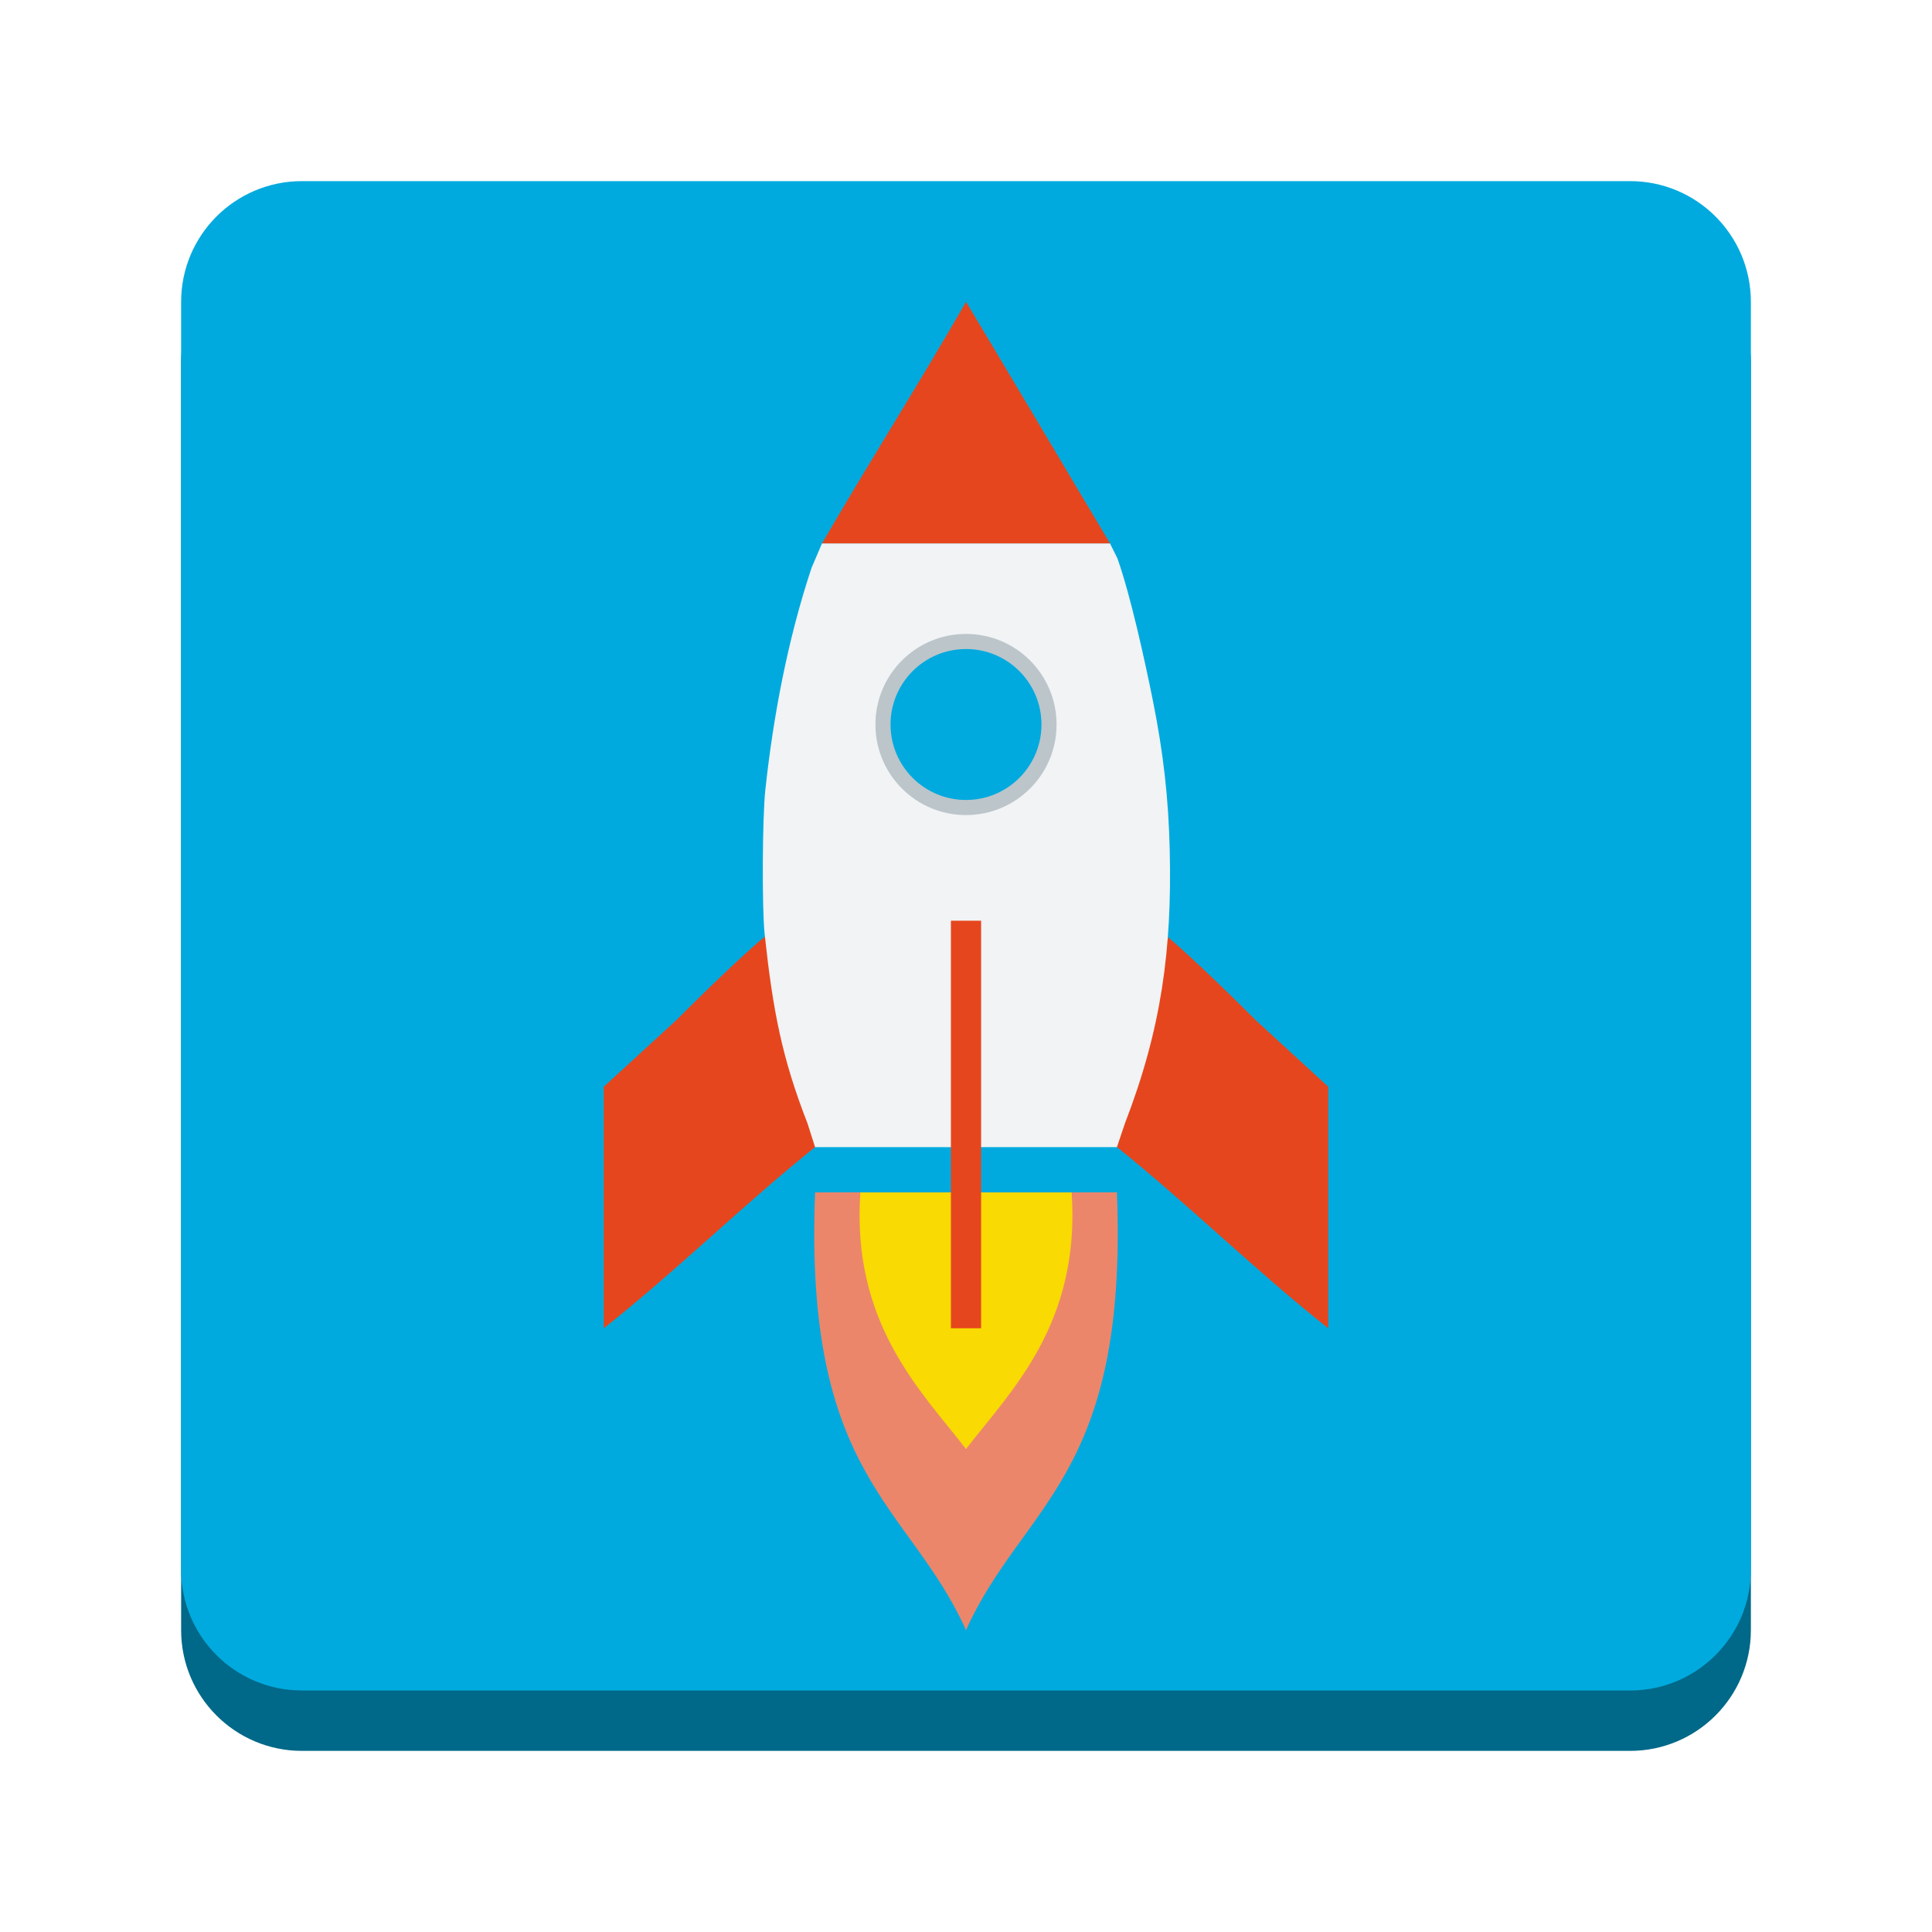
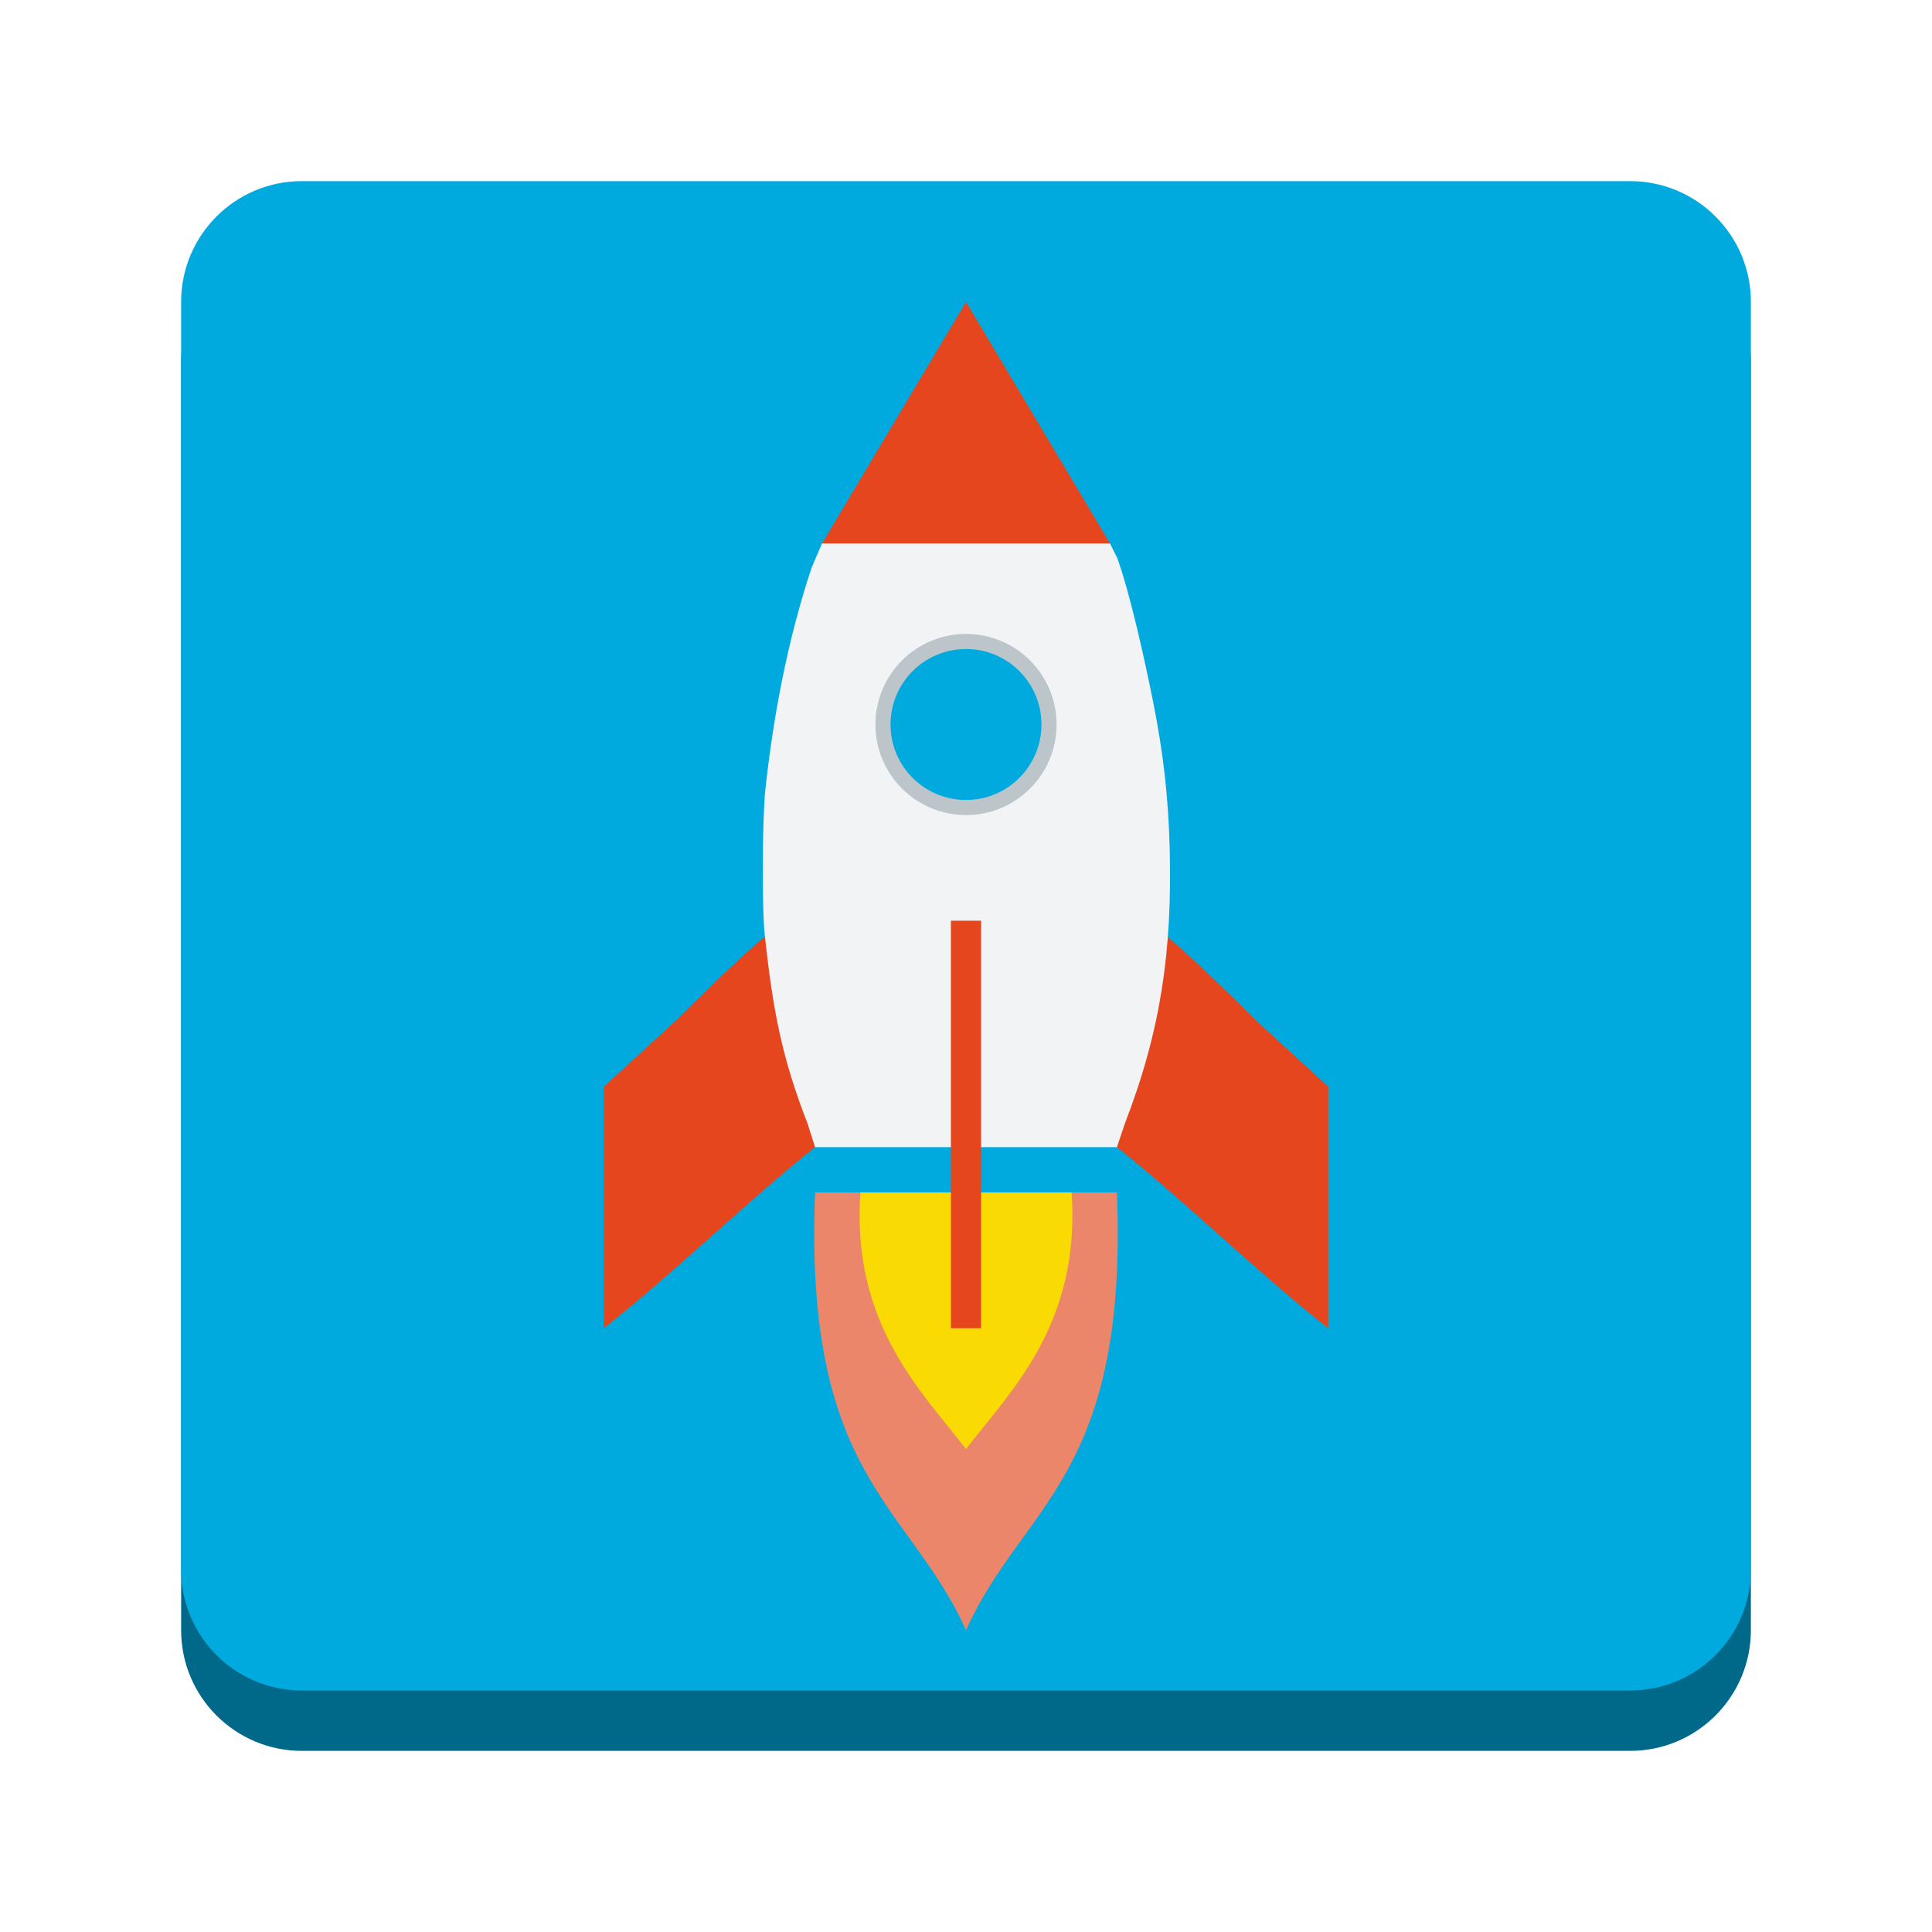
- <svg xmlns="http://www.w3.org/2000/svg" xmlns:ns1="http://www.openswatchbook.org/uri/2009/osb" width="128" height="128" id="svg11300" version="1.0" style="display:inline;enable-background:new" viewBox="0 0 128 128">
+ <svg xmlns="http://www.w3.org/2000/svg" width="128" height="128" id="svg11300" version="1.0" style="display:inline;enable-background:new" viewBox="0 0 128 128">
  <defs id="defs3">
-     <linearGradient id="linearGradient1020" ns1:paint="gradient">
+     <linearGradient id="linearGradient1020">
      <stop style="stop-color:#ffffff;stop-opacity:1;" offset="0" id="stop1016" />
      <stop style="stop-color:#ffffff;stop-opacity:0.094" offset="1" id="stop1018" />
    </linearGradient>
  </defs>
-   <rect style="display:inline;opacity:1;fill:#006888;fill-opacity:1;stroke:none;stroke-width:0.25;stroke-linecap:butt;stroke-linejoin:miter;stroke-miterlimit:4;stroke-dasharray:none;stroke-dashoffset:0;stroke-opacity:1;marker:none;marker-start:none;marker-mid:none;marker-end:none;paint-order:normal;enable-background:new" id="rect879" width="104" height="100" x="12" y="16" rx="8" ry="8" />
-   <rect ry="8" rx="8" y="12" x="12" height="100" width="104" id="rect1711-3" style="display:inline;opacity:1;fill:#00aade;fill-opacity:1;stroke:none;stroke-width:0.25;stroke-linecap:butt;stroke-linejoin:miter;stroke-miterlimit:4;stroke-dasharray:none;stroke-dashoffset:0;stroke-opacity:1;marker:none;marker-start:none;marker-mid:none;marker-end:none;paint-order:normal;enable-background:new" />
-   <g transform="translate(0,-170)" id="g1063" />
-   <rect style="opacity:1;fill:#00aade;fill-opacity:1;stroke:none;stroke-width:1;stroke-linecap:butt;stroke-miterlimit:4;stroke-dasharray:none;stroke-opacity:1" id="rect1260" width="0" height="0" x="0" y="0" />
-   <g id="g874" transform="matrix(1.5,0,0,1.5,-28.1019,43.58944)" />
-   <rect y="-67.762" x="34.187" height="44.479" width="44.479" id="rect10522-7-9" style="color:#bebebe;display:inline;overflow:visible;visibility:visible;fill:none;stroke:none;stroke-width:2.78;marker:none;enable-background:new" transform="rotate(90)" />
-   <rect transform="rotate(90)" style="color:#bebebe;display:inline;overflow:visible;visibility:visible;fill:none;stroke:none;stroke-width:2.78;marker:none;enable-background:new" id="rect3747-3-3-1" width="44.479" height="44.479" x="34.187" y="-67.762" />
-   <path style="display:inline;fill:none;stroke:none;stroke-width:0.237px;stroke-linecap:butt;stroke-linejoin:miter;stroke-opacity:1;enable-background:new" d="m 53.914,43.836 c -4.791,13.171 -5.301,26.133 0,38.812 h 18.933 c 5.353,-12.763 4.737,-25.72 0,-38.812 z" id="path1044-6-2" />
-   <path style="display:inline;fill:none;stroke:none;stroke-width:0.237px;stroke-linecap:butt;stroke-linejoin:miter;stroke-opacity:1;enable-background:new" d="m 53.914,43.836 10.413,-16.093 8.52,16.093 z" id="path1054-1-7" />
-   <path style="display:inline;fill:none;stroke:none;stroke-width:0.237px;stroke-linecap:butt;stroke-linejoin:miter;stroke-opacity:1;enable-background:new" d="M 50.127,68.449 38.767,79.808 V 94.954 L 53.914,82.648" id="path1068-2-0" />
-   <path style="display:inline;fill:none;stroke:none;stroke-width:0.237px;stroke-linecap:butt;stroke-linejoin:miter;stroke-opacity:1;enable-background:new" d="M 76.633,68.449 87.992,79.808 V 94.954 L 72.846,82.648" id="path1068-6-9-9" />
-   <path style="display:inline;opacity:1;fill:none;fill-opacity:1;stroke:none;stroke-width:0.062;stroke-linecap:butt;stroke-miterlimit:4;stroke-dasharray:none;stroke-opacity:1;enable-background:new" d="m 62.541,108.742 c -2.987,-1.454 -4.991,-3.184 -6.763,-5.839 -0.644,-0.964 -1.421,-2.495 -1.805,-3.556 -1.017,-2.806 -1.301,-6.013 -0.769,-8.66 0.27,-1.342 0.682,-2.352 1.581,-3.874 1.807,-3.06 3.734,-5.238 5.592,-6.322 0.691,-0.403 1.853,-0.804 2.334,-0.806 l 0.139,-4.73e-4 v 4.161 4.161 h 0.986 0.986 v -4.065 -4.065 l 0.444,0.183 c 2.013,0.83 4.005,2.75 6.07,5.851 1.255,1.884 1.429,2.267 1.74,3.837 0.465,2.341 0.615,4.579 0.432,6.43 -0.287,2.904 -1.326,5.603 -2.941,7.639 -0.496,0.626 -1.932,2.069 -2.54,2.555 -1.152,0.919 -2.759,1.893 -4.232,2.564 l -0.444,0.202 z" id="path1141-3-9" />
-   <g style="display:inline;fill:#ec866a;enable-background:new" transform="matrix(2.87311,0,0,5.156829,-382.3378,-1139.87)" id="g1235-6">
-     <path style="display:inline;opacity:1;fill:#ec866a;fill-opacity:1;stroke:none;stroke-width:0.031;stroke-linecap:butt;stroke-miterlimit:4;stroke-dasharray:none;stroke-opacity:1;enable-background:new" d="m 155.35,241.984 c -0.005,0.006 -3.235,-5.624 -3.235,-5.624 h 3.32 3.395 c 0.26,3.661 -2.163,3.998 -3.481,5.624 z" id="path1094-6-753" />
-     <path style="display:inline;opacity:1;fill:#ec866a;fill-opacity:1;stroke:none;stroke-width:0.031;stroke-linecap:butt;stroke-miterlimit:4;stroke-dasharray:none;stroke-opacity:1;enable-background:new" d="m 155.35,241.984 c 0.005,0.006 3.481,-5.624 3.481,-5.624 h -3.395 -3.566 c -0.26,3.661 2.163,3.998 3.481,5.624 z" id="path1094-6-1-5" />
-   </g>
+   <rect style="display:inline;opacity:1;fill:#006888;fill-opacity:1;stroke:none;stroke-width:1;stroke-linecap:butt;stroke-linejoin:miter;stroke-miterlimit:4;stroke-dasharray:none;stroke-dashoffset:0;stroke-opacity:1;marker:none;marker-start:none;marker-mid:none;marker-end:none;paint-order:normal;enable-background:new" id="rect879" width="104" height="100" x="12" y="16" rx="8" ry="8" />
+   <rect ry="8" rx="8" y="12" x="12" height="100" width="104" id="rect1711-3" style="display:inline;opacity:1;fill:#00aade;fill-opacity:1;stroke:none;stroke-width:1;stroke-linecap:butt;stroke-linejoin:miter;stroke-miterlimit:4;stroke-dasharray:none;stroke-dashoffset:0;stroke-opacity:1;marker:none;marker-start:none;marker-mid:none;marker-end:none;paint-order:normal;enable-background:new" />
+   <path style="display:inline;fill:#ec866a;fill-opacity:1;stroke:none;stroke-width:1;stroke-linecap:butt;stroke-miterlimit:4;stroke-dasharray:none;stroke-opacity:1;enable-background:new" d="m 64,108 c -0.014,0.031 -9.294,-29 -9.294,-29 h 9.539 9.755 c 0.747,18.877 -6.214,20.616 -10,29 z" id="path1094-6-753" />
+   <path style="display:inline;fill:#ec866a;fill-opacity:1;stroke:none;stroke-width:1;stroke-linecap:butt;stroke-miterlimit:4;stroke-dasharray:none;stroke-opacity:1;enable-background:new" d="m 64,108 c 0.014,0.031 10,-29 10,-29 H 64.245 54 c -0.747,18.877 6.214,20.616 10,29 z" id="path1094-6-1-5" />
  <path id="path1094-6-1-9-91-9" d="M 64,96 C 63.989,96.014 57,79 57,79 H 63.637 71 c 0.591,8.712 -4.006,13.13 -7,17 z" style="display:inline;opacity:1;fill:#f9da02;fill-opacity:1;stroke:none;stroke-width:0.073;stroke-linecap:butt;stroke-miterlimit:4;stroke-dasharray:none;stroke-opacity:1;enable-background:new" />
-   <path id="path1094-6-1-9-91" d="m 64,96 c 0.011,0.014 7,-17 7,-17 H 64.363 57 C 56.409,87.712 61.006,92.13 64,96 Z" style="display:inline;opacity:1;fill:#f9da02;fill-opacity:1;stroke:none;stroke-width:0.073;stroke-linecap:butt;stroke-miterlimit:4;stroke-dasharray:none;stroke-opacity:1;enable-background:new" />
-   <rect transform="rotate(90)" style="color:#bebebe;display:inline;overflow:visible;visibility:visible;fill:none;stroke:none;stroke-width:2.873;marker:none;enable-background:new" id="rect10522-2" width="45.97" height="45.97" x="32.861" y="-68.529" />
-   <rect y="-68.529" x="32.861" height="45.97" width="45.97" id="rect3747-3-7" style="color:#bebebe;display:inline;overflow:visible;visibility:visible;fill:none;stroke:none;stroke-width:2.873;marker:none;enable-background:new" transform="rotate(90)" />
-   <path id="path1044-0" d="m 54.216,36.632 c -4.951,13.613 -5.479,27.009 0,40.113 H 73.784 c 5.532,-13.191 4.896,-26.583 0,-40.113 z" style="display:inline;fill:none;stroke:none;stroke-width:0.245px;stroke-linecap:butt;stroke-linejoin:miter;stroke-opacity:1;enable-background:new" />
-   <path id="path1054-9" d="M 54.216,36.632 64.978,20 73.784,36.632 Z" style="display:inline;fill:none;stroke:none;stroke-width:0.245px;stroke-linecap:butt;stroke-linejoin:miter;stroke-opacity:1;enable-background:new" />
-   <path id="path1068-3" d="M 50.303,62.07 38.563,73.81 v 15.654 L 54.216,76.745" style="display:inline;fill:none;stroke:none;stroke-width:0.245px;stroke-linecap:butt;stroke-linejoin:miter;stroke-opacity:1;enable-background:new" />
-   <path id="path1068-6-6" d="m 77.697,62.07 11.74,11.74 V 89.464 L 73.784,76.745" style="display:inline;fill:none;stroke:none;stroke-width:0.245px;stroke-linecap:butt;stroke-linejoin:miter;stroke-opacity:1;enable-background:new" />
-   <path id="path1108-1" d="m 40,72 4.807,-4.412 C 48.487,63.909 50.752,61.917 50.777,62 c 0.022,0.072 0.103,0.678 0.181,1.347 0.399,3.448 1.353,7.628 2.793,11.467 C 54.172,75.94 54.1,75.879 54,76 49.364,79.705 44.664,84.33 40,88 Z" style="display:inline;opacity:1;fill:#e6461d;fill-opacity:1;stroke:none;stroke-width:0.09;stroke-linecap:butt;stroke-miterlimit:4;stroke-dasharray:none;stroke-opacity:1;enable-background:new" />
-   <path id="path1108-1-8" d="M 88,72 83.193,67.588 C 79.513,63.909 77.248,61.917 77.223,62 77.202,62.072 77.12,62.678 77.043,63.347 76.643,66.795 75.69,70.975 74.25,74.814 73.828,75.94 73.9,75.879 74,76 c 4.636,3.705 9.336,8.33 14,12 z" style="display:inline;opacity:1;fill:#e6461d;fill-opacity:1;stroke:none;stroke-width:0.09;stroke-linecap:butt;stroke-miterlimit:4;stroke-dasharray:none;stroke-opacity:1;enable-background:new" />
-   <path id="path1096-0" d="m 53.504,74.441 c -1.693,-4.341 -2.289,-7.423 -2.843,-12.537 -0.185,-1.713 -0.157,-7.727 0.046,-9.595 0.52,-4.794 1.462,-9.877 3.06,-14.688 L 54.461,36 H 64 73.539 l 0.495,0.999 c 0.861,2.421 1.816,6.766 2.355,9.455 0.691,3.447 1.029,6.455 1.109,9.865 0.155,6.595 -0.55,11.852 -2.974,18.122 L 74,76 H 64 54 Z" style="display:inline;opacity:1;fill:#f1f3f5;fill-opacity:1;stroke:none;stroke-width:0.09;stroke-linecap:butt;stroke-miterlimit:4;stroke-dasharray:none;stroke-opacity:1;enable-background:new" />
-   <path d="M 70,48 A 6,6 0 0 1 64.003,54 6,6 0 0 1 58,48.007 6,6 0 0 1 63.99,42 6,6 0 0 1 70,47.986" id="path1110-7-87" style="display:inline;opacity:1;fill:#bcc5ca;fill-opacity:1;stroke:none;stroke-width:0.273;stroke-linecap:butt;stroke-miterlimit:4;stroke-dasharray:none;stroke-opacity:1;enable-background:new" />
-   <path d="m 69,48 a 5,5 0 0 1 -4.997,5 5,5 0 0 1 -5.003,-4.994 5,5 0 0 1 4.991,-5.006 5,5 0 0 1 5.009,4.988" id="path1110-9" style="display:inline;opacity:1;fill:#00aade;fill-opacity:1;stroke:none;stroke-width:0.227;stroke-linecap:butt;stroke-miterlimit:4;stroke-dasharray:none;stroke-opacity:1;enable-background:new" />
-   <rect y="61" x="63" height="27" width="2" id="rect1127-2" style="display:inline;opacity:1;fill:#e6461d;fill-opacity:1;stroke:none;stroke-width:0.325;stroke-linecap:butt;stroke-miterlimit:4;stroke-dasharray:none;stroke-opacity:1;enable-background:new" />
-   <path id="path1094-02" d="m 64,20 c 0.015,-0.018 9.539,16 9.539,16 H 64 54.461 C 57.639,30.53 60.848,25.486 64,20 Z" style="display:inline;opacity:1;fill:#e6461d;fill-opacity:1;stroke:none;stroke-width:0.09;stroke-linecap:butt;stroke-miterlimit:4;stroke-dasharray:none;stroke-opacity:1;enable-background:new" />
-   <path id="path1141-37" d="m 63.133,109.915 c -3.087,-1.503 -5.158,-3.291 -6.99,-6.035 -0.665,-0.997 -1.468,-2.578 -1.866,-3.675 -1.051,-2.9 -1.345,-6.215 -0.794,-8.951 0.279,-1.387 0.705,-2.431 1.634,-4.004 1.868,-3.163 3.859,-5.414 5.779,-6.534 0.714,-0.417 1.915,-0.831 2.413,-0.833 l 0.143,-4.94e-4 v 4.3 4.3 h 1.019 1.019 v -4.201 -4.201 l 0.459,0.189 c 2.08,0.858 4.139,2.842 6.274,6.047 1.297,1.947 1.477,2.343 1.799,3.966 0.48,2.419 0.636,4.732 0.447,6.646 -0.296,3.001 -1.371,5.791 -3.039,7.895 -0.513,0.647 -1.996,2.138 -2.626,2.64 -1.191,0.95 -2.852,1.956 -4.373,2.65 l -0.459,0.209 z" style="display:inline;opacity:1;fill:none;fill-opacity:1;stroke:none;stroke-width:0.064;stroke-linecap:butt;stroke-miterlimit:4;stroke-dasharray:none;stroke-opacity:1;enable-background:new" />
+   <path id="path1094-6-1-9-91" d="m 64,96 c 0.011,0.014 7,-17 7,-17 H 64.363 57 C 56.409,87.712 61.006,92.13 64,96 Z" style="display:inline;opacity:1;fill:#f9da02;fill-opacity:1;stroke:none;stroke-width:1;stroke-linecap:butt;stroke-miterlimit:4;stroke-dasharray:none;stroke-opacity:1;enable-background:new" />
+   <path id="path1108-1" d="m 40,72 4.807,-4.412 C 48.487,63.909 50.752,61.917 50.777,62 c 0.022,0.072 0.103,0.678 0.181,1.347 0.399,3.448 1.353,7.628 2.793,11.467 C 54.172,75.94 54.1,75.879 54,76 49.364,79.705 44.664,84.33 40,88 Z" style="display:inline;opacity:1;fill:#e6461d;fill-opacity:1;stroke:none;stroke-width:1;stroke-linecap:butt;stroke-miterlimit:4;stroke-dasharray:none;stroke-opacity:1;enable-background:new" />
+   <path id="path1108-1-8" d="M 88,72 83.193,67.588 C 79.513,63.909 77.248,61.917 77.223,62 77.202,62.072 77.12,62.678 77.043,63.347 76.643,66.795 75.69,70.975 74.25,74.814 73.828,75.94 73.9,75.879 74,76 c 4.636,3.705 9.336,8.33 14,12 z" style="display:inline;opacity:1;fill:#e6461d;fill-opacity:1;stroke:none;stroke-width:1;stroke-linecap:butt;stroke-miterlimit:4;stroke-dasharray:none;stroke-opacity:1;enable-background:new" />
+   <path id="path1096-0" d="m 53.504,74.441 c -1.693,-4.341 -2.289,-7.423 -2.843,-12.537 -0.185,-1.713 -0.157,-7.727 0.046,-9.595 0.52,-4.794 1.462,-9.877 3.06,-14.688 L 54.461,36 H 64 73.539 l 0.495,0.999 c 0.861,2.421 1.816,6.766 2.355,9.455 0.691,3.447 1.029,6.455 1.109,9.865 0.155,6.595 -0.55,11.852 -2.974,18.122 L 74,76 H 64 54 Z" style="display:inline;opacity:1;fill:#f1f3f5;fill-opacity:1;stroke:none;stroke-width:1;stroke-linecap:butt;stroke-miterlimit:4;stroke-dasharray:none;stroke-opacity:1;enable-background:new" />
+   <path d="M 70,48 A 6,6 0 0 1 64.003,54 6,6 0 0 1 58,48.007 6,6 0 0 1 63.99,42 6,6 0 0 1 70,47.986" id="path1110-7-87" style="display:inline;opacity:1;fill:#bcc5ca;fill-opacity:1;stroke:none;stroke-width:1;stroke-linecap:butt;stroke-miterlimit:4;stroke-dasharray:none;stroke-opacity:1;enable-background:new" />
+   <path d="m 69,48 a 5,5 0 0 1 -4.997,5 5,5 0 0 1 -5.003,-4.994 5,5 0 0 1 4.991,-5.006 5,5 0 0 1 5.009,4.988" id="path1110-9" style="display:inline;opacity:1;fill:#00aade;fill-opacity:1;stroke:none;stroke-width:1;stroke-linecap:butt;stroke-miterlimit:4;stroke-dasharray:none;stroke-opacity:1;enable-background:new" />
+   <rect y="61" x="63" height="27" width="2" id="rect1127-2" style="display:inline;opacity:1;fill:#e6461d;fill-opacity:1;stroke:none;stroke-width:1;stroke-linecap:butt;stroke-miterlimit:4;stroke-dasharray:none;stroke-opacity:1;enable-background:new" />
+   <path id="path1094-02" d="m 64,20 9.539,16 H 54.461 Z" style="display:inline;opacity:1;fill:#e6461d;fill-opacity:1;stroke:none;stroke-width:1;stroke-linecap:butt;stroke-miterlimit:4;stroke-dasharray:none;stroke-opacity:1;enable-background:new" />
</svg>
